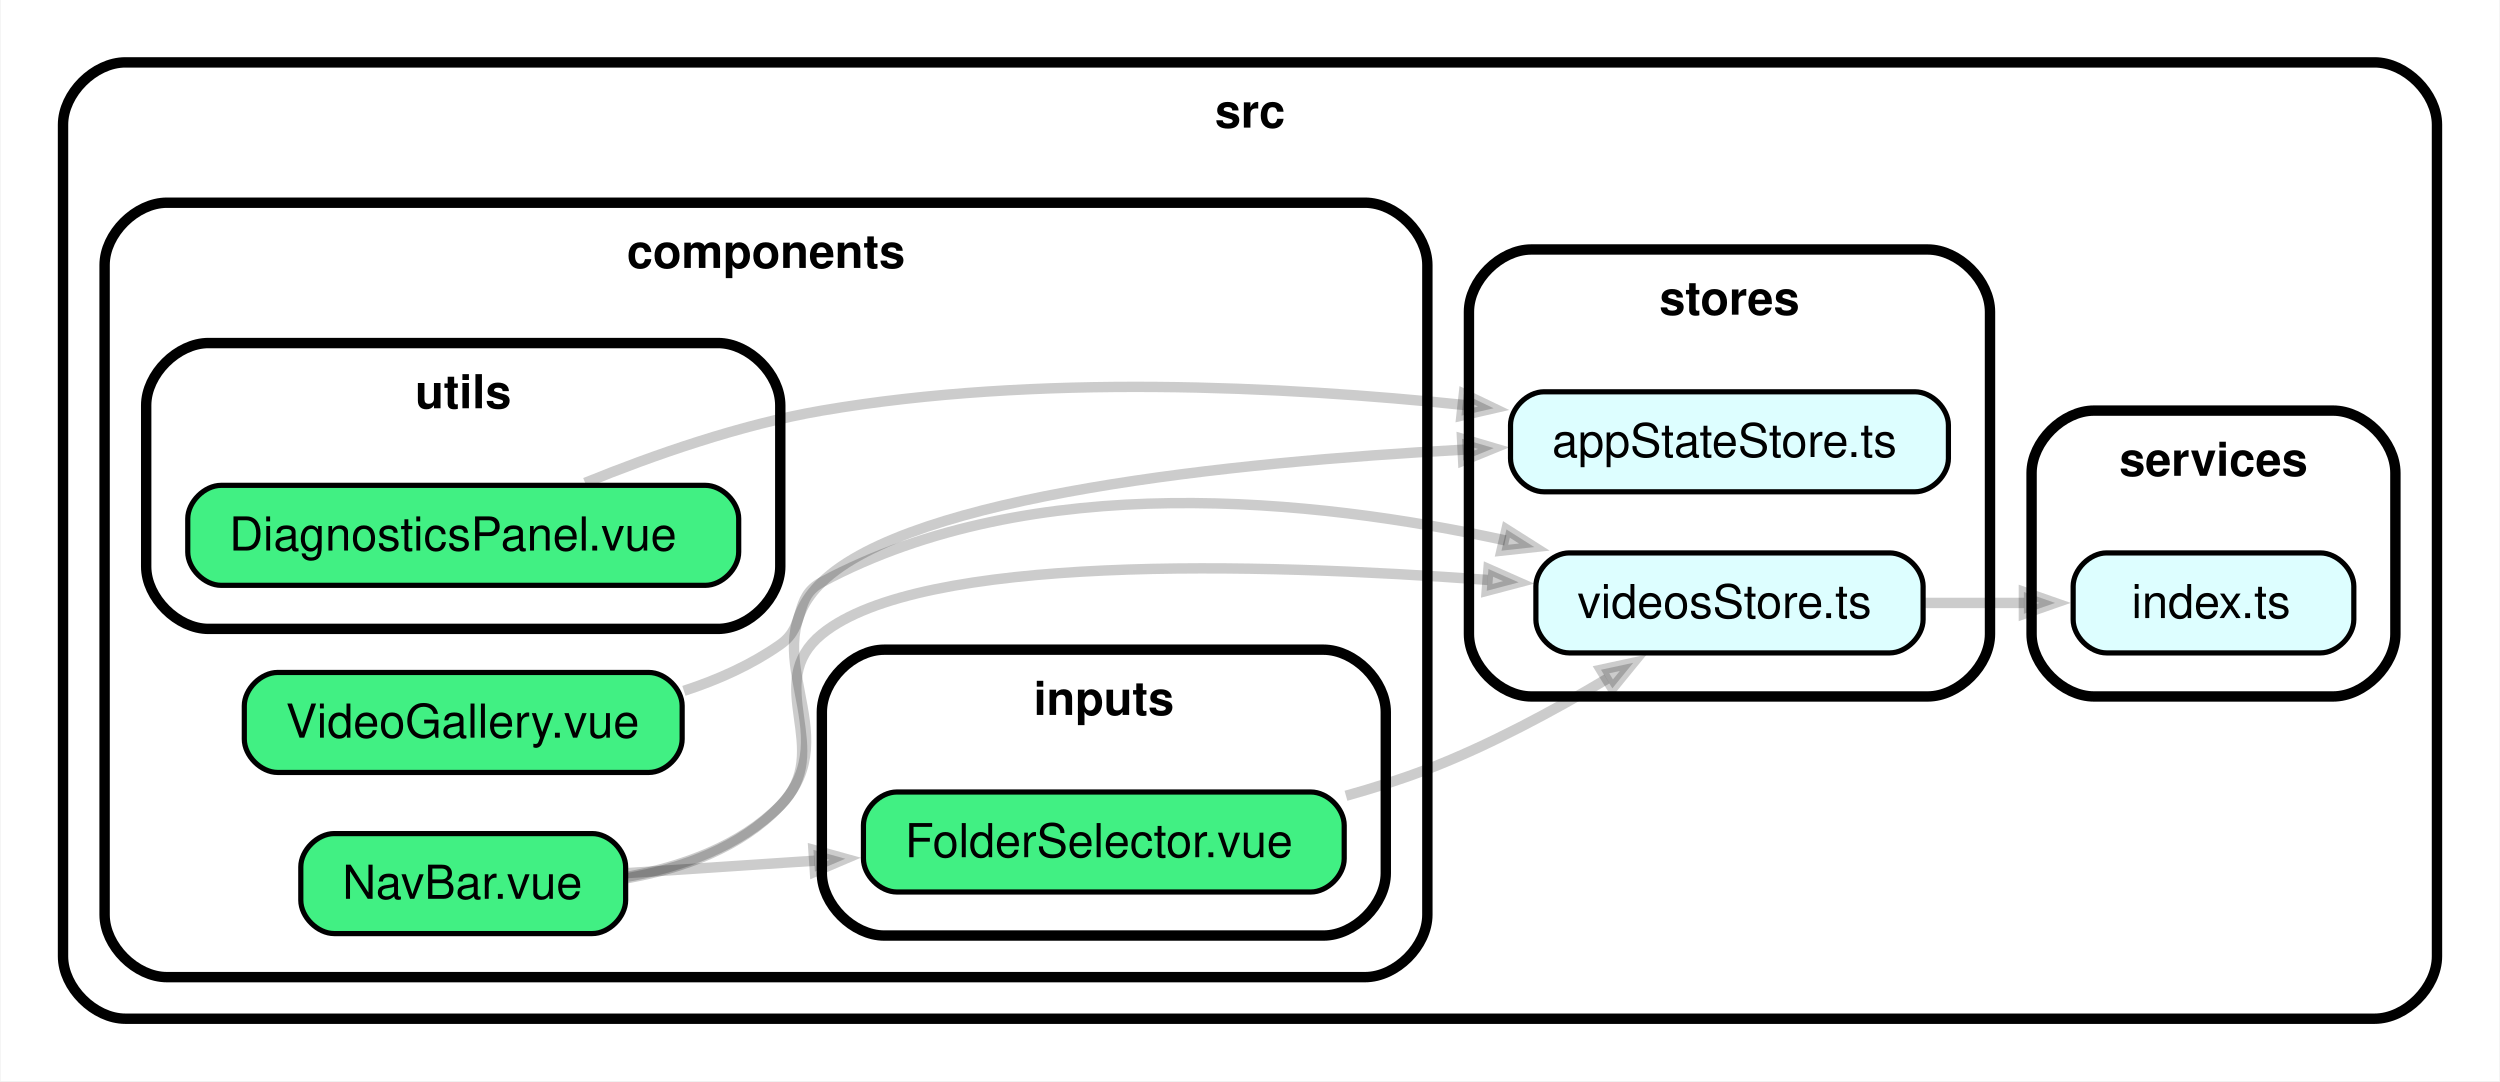
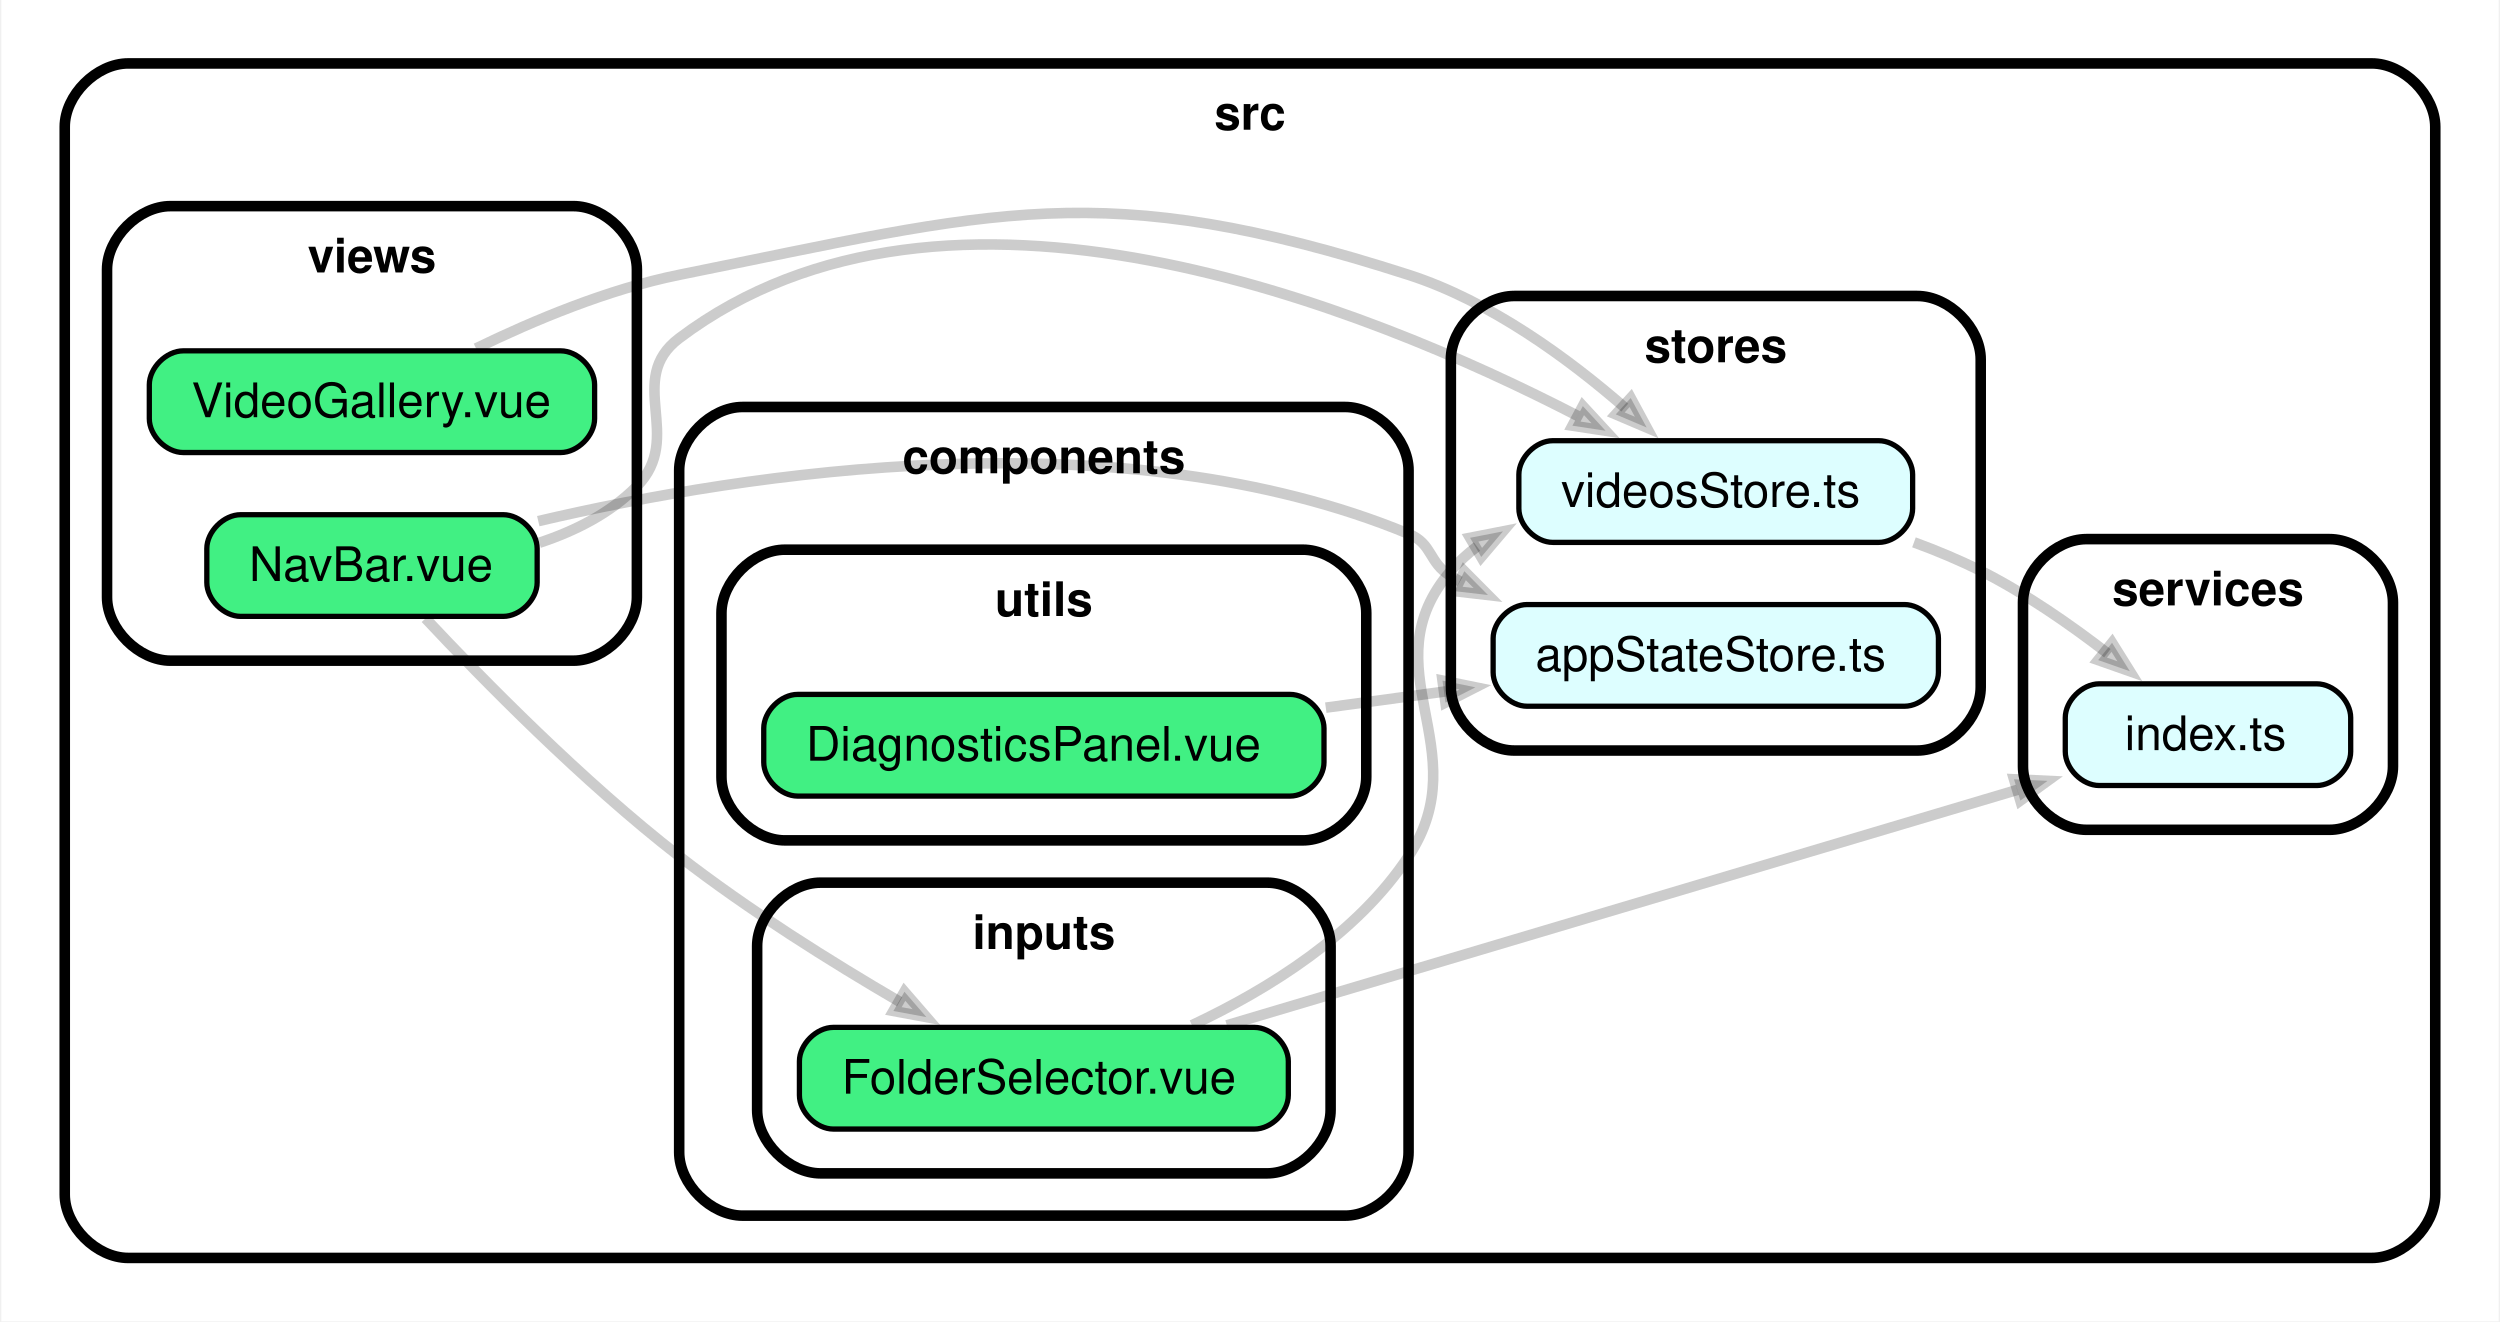
- <svg xmlns="http://www.w3.org/2000/svg" xmlns:xlink="http://www.w3.org/1999/xlink" width="481pt" height="208pt" viewBox="0.00 0.00 480.75 208.00">
-   <g id="graph0" class="graph" transform="scale(1 1) rotate(0) translate(4 204)">
-     <polygon fill="white" stroke="none" points="-4,4 -4,-204 476.75,-204 476.75,4 -4,4" />
+ <svg xmlns="http://www.w3.org/2000/svg" xmlns:xlink="http://www.w3.org/1999/xlink" width="473pt" height="250pt" viewBox="0.00 0.00 472.50 250.00">
+   <g id="graph0" class="graph" transform="scale(1 1) rotate(0) translate(4 246)">
+     <polygon fill="white" stroke="none" points="-4,4 -4,-246 468.5,-246 468.5,4 -4,4" />
    <g id="clust1" class="cluster">
-       <path fill="#ffffff" stroke="black" stroke-width="2" d="M20,-8C20,-8 452.75,-8 452.75,-8 458.75,-8 464.75,-14 464.75,-20 464.75,-20 464.75,-180 464.75,-180 464.75,-186 458.75,-192 452.75,-192 452.75,-192 20,-192 20,-192 14,-192 8,-186 8,-180 8,-180 8,-20 8,-20 8,-14 14,-8 20,-8" />
-       <text text-anchor="middle" x="236.38" y="-179.45" font-family="Helvetica,sans-Serif" font-weight="bold" font-size="9.00">src</text>
+       <path fill="#ffffff" stroke="black" stroke-width="2" d="M20,-8C20,-8 444.5,-8 444.5,-8 450.5,-8 456.5,-14 456.5,-20 456.5,-20 456.5,-222 456.5,-222 456.5,-228 450.5,-234 444.5,-234 444.5,-234 20,-234 20,-234 14,-234 8,-228 8,-222 8,-222 8,-20 8,-20 8,-14 14,-8 20,-8" />
+       <text text-anchor="middle" x="232.25" y="-221.45" font-family="Helvetica,sans-Serif" font-weight="bold" font-size="9.00">src</text>
    </g>
    <g id="clust2" class="cluster">
-       <path fill="#ffffff" stroke="black" stroke-width="2" d="M28,-16C28,-16 258.5,-16 258.5,-16 264.5,-16 270.5,-22 270.5,-28 270.5,-28 270.5,-153 270.5,-153 270.5,-159 264.5,-165 258.5,-165 258.5,-165 28,-165 28,-165 22,-165 16,-159 16,-153 16,-153 16,-28 16,-28 16,-22 22,-16 28,-16" />
-       <text text-anchor="middle" x="143.25" y="-152.45" font-family="Helvetica,sans-Serif" font-weight="bold" font-size="9.00">components</text>
+       <path fill="#ffffff" stroke="black" stroke-width="2" d="M136.25,-16C136.25,-16 250.25,-16 250.25,-16 256.25,-16 262.25,-22 262.25,-28 262.25,-28 262.25,-157 262.25,-157 262.25,-163 256.25,-169 250.25,-169 250.25,-169 136.25,-169 136.25,-169 130.25,-169 124.25,-163 124.25,-157 124.25,-157 124.25,-28 124.25,-28 124.25,-22 130.25,-16 136.25,-16" />
+       <text text-anchor="middle" x="193.25" y="-156.45" font-family="Helvetica,sans-Serif" font-weight="bold" font-size="9.00">components</text>
    </g>
    <g id="clust3" class="cluster">
-       <path fill="#ffffff" stroke="black" stroke-width="2" d="M166,-24C166,-24 250.5,-24 250.5,-24 256.5,-24 262.5,-30 262.5,-36 262.5,-36 262.5,-67 262.5,-67 262.5,-73 256.5,-79 250.5,-79 250.5,-79 166,-79 166,-79 160,-79 154,-73 154,-67 154,-67 154,-36 154,-36 154,-30 160,-24 166,-24" />
-       <text text-anchor="middle" x="208.25" y="-66.45" font-family="Helvetica,sans-Serif" font-weight="bold" font-size="9.00">inputs</text>
+       <path fill="#ffffff" stroke="black" stroke-width="2" d="M151,-24C151,-24 235.5,-24 235.5,-24 241.5,-24 247.5,-30 247.5,-36 247.5,-36 247.5,-67 247.5,-67 247.5,-73 241.5,-79 235.5,-79 235.5,-79 151,-79 151,-79 145,-79 139,-73 139,-67 139,-67 139,-36 139,-36 139,-30 145,-24 151,-24" />
+       <text text-anchor="middle" x="193.25" y="-66.45" font-family="Helvetica,sans-Serif" font-weight="bold" font-size="9.00">inputs</text>
    </g>
    <g id="clust4" class="cluster">
-       <path fill="#ffffff" stroke="black" stroke-width="2" d="M36,-83C36,-83 134,-83 134,-83 140,-83 146,-89 146,-95 146,-95 146,-126 146,-126 146,-132 140,-138 134,-138 134,-138 36,-138 36,-138 30,-138 24,-132 24,-126 24,-126 24,-95 24,-95 24,-89 30,-83 36,-83" />
-       <text text-anchor="middle" x="85" y="-125.45" font-family="Helvetica,sans-Serif" font-weight="bold" font-size="9.00">utils</text>
+       <path fill="#ffffff" stroke="black" stroke-width="2" d="M144.25,-87C144.25,-87 242.25,-87 242.25,-87 248.25,-87 254.25,-93 254.25,-99 254.25,-99 254.25,-130 254.25,-130 254.25,-136 248.25,-142 242.25,-142 242.25,-142 144.25,-142 144.25,-142 138.25,-142 132.25,-136 132.25,-130 132.25,-130 132.25,-99 132.25,-99 132.25,-93 138.25,-87 144.25,-87" />
+       <text text-anchor="middle" x="193.25" y="-129.45" font-family="Helvetica,sans-Serif" font-weight="bold" font-size="9.00">utils</text>
    </g>
    <g id="clust5" class="cluster">
-       <path fill="#ffffff" stroke="black" stroke-width="2" d="M398.75,-70C398.75,-70 444.75,-70 444.75,-70 450.75,-70 456.75,-76 456.75,-82 456.75,-82 456.75,-113 456.75,-113 456.75,-119 450.75,-125 444.75,-125 444.75,-125 398.75,-125 398.75,-125 392.75,-125 386.75,-119 386.75,-113 386.75,-113 386.75,-82 386.75,-82 386.75,-76 392.75,-70 398.75,-70" />
-       <text text-anchor="middle" x="421.75" y="-112.45" font-family="Helvetica,sans-Serif" font-weight="bold" font-size="9.00">services</text>
+       <path fill="#ffffff" stroke="black" stroke-width="2" d="M390.5,-89C390.5,-89 436.5,-89 436.5,-89 442.5,-89 448.5,-95 448.5,-101 448.5,-101 448.5,-132 448.5,-132 448.5,-138 442.5,-144 436.5,-144 436.5,-144 390.5,-144 390.5,-144 384.5,-144 378.5,-138 378.5,-132 378.5,-132 378.5,-101 378.5,-101 378.5,-95 384.5,-89 390.5,-89" />
+       <text text-anchor="middle" x="413.5" y="-131.45" font-family="Helvetica,sans-Serif" font-weight="bold" font-size="9.00">services</text>
    </g>
    <g id="clust6" class="cluster">
-       <path fill="#ffffff" stroke="black" stroke-width="2" d="M290.5,-70C290.5,-70 366.75,-70 366.75,-70 372.75,-70 378.75,-76 378.75,-82 378.75,-82 378.75,-144 378.75,-144 378.75,-150 372.75,-156 366.75,-156 366.75,-156 290.5,-156 290.5,-156 284.5,-156 278.5,-150 278.5,-144 278.5,-144 278.5,-82 278.5,-82 278.5,-76 284.5,-70 290.5,-70" />
-       <text text-anchor="middle" x="328.62" y="-143.45" font-family="Helvetica,sans-Serif" font-weight="bold" font-size="9.00">stores</text>
+       <path fill="#ffffff" stroke="black" stroke-width="2" d="M282.25,-104C282.25,-104 358.5,-104 358.5,-104 364.5,-104 370.5,-110 370.5,-116 370.5,-116 370.5,-178 370.5,-178 370.5,-184 364.5,-190 358.5,-190 358.5,-190 282.25,-190 282.25,-190 276.25,-190 270.25,-184 270.25,-178 270.25,-178 270.25,-116 270.25,-116 270.25,-110 276.25,-104 282.25,-104" />
+       <text text-anchor="middle" x="320.38" y="-177.45" font-family="Helvetica,sans-Serif" font-weight="bold" font-size="9.00">stores</text>
+     </g>
+     <g id="clust7" class="cluster">
+       <path fill="#ffffff" stroke="black" stroke-width="2" d="M28,-121C28,-121 104.25,-121 104.25,-121 110.25,-121 116.25,-127 116.25,-133 116.25,-133 116.25,-195 116.25,-195 116.25,-201 110.25,-207 104.25,-207 104.25,-207 28,-207 28,-207 22,-207 16,-201 16,-195 16,-195 16,-133 16,-133 16,-127 22,-121 28,-121" />
+       <text text-anchor="middle" x="66.12" y="-194.45" font-family="Helvetica,sans-Serif" font-weight="bold" font-size="9.00">views</text>
    </g>
    <g id="node1" class="node">
      <g id="a_node1">
-         <a xlink:href="src/components/NavBar.vue" xlink:title="NavBar.vue">
-           <path fill="#41f083" stroke="black" d="M109.83,-43.62C109.83,-43.62 60.17,-43.62 60.17,-43.62 56.96,-43.62 53.75,-40.42 53.75,-37.21 53.75,-37.21 53.75,-30.79 53.75,-30.79 53.75,-27.58 56.96,-24.38 60.17,-24.38 60.17,-24.38 109.83,-24.38 109.83,-24.38 113.04,-24.38 116.25,-27.58 116.25,-30.79 116.25,-30.79 116.25,-37.21 116.25,-37.21 116.25,-40.42 113.04,-43.62 109.83,-43.62" />
-           <text text-anchor="start" x="61.75" y="-31.07" font-family="Helvetica,sans-Serif" font-size="9.00">NavBar.vue</text>
+         <a xlink:href="src/components/inputs/FolderSelector.vue" xlink:title="FolderSelector.vue">
+           <path fill="#41f083" stroke="black" d="M233.08,-51.62C233.08,-51.62 153.42,-51.62 153.42,-51.62 150.21,-51.62 147,-48.42 147,-45.21 147,-45.21 147,-38.79 147,-38.79 147,-35.58 150.21,-32.38 153.42,-32.38 153.42,-32.38 233.08,-32.38 233.08,-32.38 236.29,-32.38 239.5,-35.58 239.5,-38.79 239.5,-38.79 239.5,-45.21 239.5,-45.21 239.5,-48.42 236.29,-51.62 233.08,-51.62" />
+           <text text-anchor="start" x="155" y="-39.08" font-family="Helvetica,sans-Serif" font-size="9.00">FolderSelector.vue</text>
        </a>
      </g>
    </g>
    <g id="node2" class="node">
      <g id="a_node2">
-         <a xlink:href="src/components/inputs/FolderSelector.vue" xlink:title="FolderSelector.vue">
-           <path fill="#41f083" stroke="black" d="M248.08,-51.62C248.08,-51.62 168.42,-51.62 168.42,-51.62 165.21,-51.62 162,-48.42 162,-45.21 162,-45.21 162,-38.79 162,-38.79 162,-35.58 165.21,-32.38 168.42,-32.38 168.42,-32.38 248.08,-32.38 248.08,-32.38 251.29,-32.38 254.5,-35.58 254.5,-38.79 254.5,-38.79 254.5,-45.21 254.5,-45.21 254.5,-48.42 251.29,-51.62 248.08,-51.62" />
-           <text text-anchor="start" x="170" y="-39.08" font-family="Helvetica,sans-Serif" font-size="9.00">FolderSelector.vue</text>
+         <a xlink:href="src/services/index.ts" xlink:title="index.ts">
+           <path fill="#ddfeff" stroke="black" d="M434.08,-116.62C434.08,-116.62 392.92,-116.62 392.92,-116.62 389.71,-116.62 386.5,-113.42 386.5,-110.21 386.5,-110.21 386.5,-103.79 386.5,-103.79 386.5,-100.58 389.71,-97.38 392.92,-97.38 392.92,-97.38 434.08,-97.38 434.08,-97.38 437.29,-97.38 440.5,-100.58 440.5,-103.79 440.5,-103.79 440.5,-110.21 440.5,-110.21 440.5,-113.42 437.29,-116.62 434.08,-116.62" />
+           <text text-anchor="start" x="397.75" y="-104.08" font-family="Helvetica,sans-Serif" font-size="9.00">index.ts</text>
        </a>
      </g>
    </g>
    <g id="edge1" class="edge">
-       <path fill="none" stroke="#000000" stroke-width="2" stroke-opacity="0.2" d="M116.6,-36.02C127.55,-36.74 140.25,-37.58 152.61,-38.4" />
-       <polygon fill="#000000" fill-opacity="0.2" stroke="#000000" stroke-width="2" stroke-opacity="0.2" points="152.38,-40.48 158.51,-38.78 152.66,-36.29 152.38,-40.48" />
+       <path fill="none" stroke="#000000" stroke-width="2" stroke-opacity="0.2" d="M227.87,-52.01C268.42,-64.09 336.25,-84.29 377.43,-96.56" />
+       <polygon fill="#000000" fill-opacity="0.2" stroke="#000000" stroke-width="2" stroke-opacity="0.2" points="376.8,-98.56 383.15,-98.26 378,-94.53 376.8,-98.56" />
    </g>
    <g id="node3" class="node">
      <g id="a_node3">
-         <a xlink:href="src/stores/appStateStore.ts" xlink:title="appStateStore.ts">
-           <path fill="#ddfeff" stroke="black" d="M364.33,-128.62C364.33,-128.62 292.92,-128.62 292.92,-128.62 289.71,-128.62 286.5,-125.42 286.5,-122.21 286.5,-122.21 286.5,-115.79 286.5,-115.79 286.5,-112.58 289.71,-109.38 292.92,-109.38 292.92,-109.38 364.33,-109.38 364.33,-109.38 367.54,-109.38 370.75,-112.58 370.75,-115.79 370.75,-115.79 370.75,-122.21 370.75,-122.21 370.75,-125.42 367.54,-128.62 364.33,-128.62" />
-           <text text-anchor="start" x="294.5" y="-116.08" font-family="Helvetica,sans-Serif" font-size="9.00">appStateStore.ts</text>
+         <a xlink:href="src/stores/videosStore.ts" xlink:title="videosStore.ts">
+           <path fill="#ddfeff" stroke="black" d="M351.21,-162.62C351.21,-162.62 289.54,-162.62 289.54,-162.62 286.33,-162.62 283.12,-159.42 283.12,-156.21 283.12,-156.21 283.12,-149.79 283.12,-149.79 283.12,-146.58 286.33,-143.38 289.54,-143.38 289.54,-143.38 351.21,-143.38 351.21,-143.38 354.42,-143.38 357.62,-146.58 357.62,-149.79 357.62,-149.79 357.62,-156.21 357.62,-156.21 357.62,-159.42 354.42,-162.62 351.21,-162.62" />
+           <text text-anchor="start" x="291.12" y="-150.07" font-family="Helvetica,sans-Serif" font-size="9.00">videosStore.ts</text>
        </a>
      </g>
    </g>
    <g id="edge2" class="edge">
-       <path fill="none" stroke="#000000" stroke-width="2" stroke-opacity="0.2" d="M116.56,-35.04C127.23,-36.94 138.42,-40.94 146,-49 159.32,-63.16 140.05,-78.46 154,-92 171.19,-108.68 232.62,-115.06 277.55,-117.49" />
-       <polygon fill="#000000" fill-opacity="0.2" stroke="#000000" stroke-width="2" stroke-opacity="0.2" points="277.17,-119.58 283.27,-117.78 277.38,-115.38 277.17,-119.58" />
+       <path fill="none" stroke="#000000" stroke-width="2" stroke-opacity="0.2" d="M221.27,-52.03C235.75,-58.83 252.56,-69.28 262.25,-84 275.59,-104.26 254.42,-119.61 270.25,-138 271.73,-139.71 273.39,-141.24 275.2,-142.59" />
+       <polygon fill="#000000" fill-opacity="0.2" stroke="#000000" stroke-width="2" stroke-opacity="0.2" points="273.88,-144.25 280.12,-145.47 276,-140.62 273.88,-144.25" />
+     </g>
+     <g id="edge4" class="edge">
+       <path fill="none" stroke="#000000" stroke-width="2" stroke-opacity="0.2" d="M357.87,-143.39C362.22,-141.8 366.52,-140 370.5,-138 378.88,-133.78 387.35,-127.91 394.46,-122.41" />
+       <polygon fill="#000000" fill-opacity="0.2" stroke="#000000" stroke-width="2" stroke-opacity="0.2" points="395.35,-124.39 398.72,-119 392.72,-121.11 395.35,-124.39" />
    </g>
    <g id="node4" class="node">
      <g id="a_node4">
-         <a xlink:href="src/stores/videosStore.ts" xlink:title="videosStore.ts">
-           <path fill="#ddfeff" stroke="black" d="M359.46,-97.62C359.46,-97.62 297.79,-97.62 297.79,-97.62 294.58,-97.62 291.38,-94.42 291.38,-91.21 291.38,-91.21 291.38,-84.79 291.38,-84.79 291.38,-81.58 294.58,-78.38 297.79,-78.38 297.79,-78.38 359.46,-78.38 359.46,-78.38 362.67,-78.38 365.88,-81.58 365.88,-84.79 365.88,-84.79 365.88,-91.21 365.88,-91.21 365.88,-94.42 362.67,-97.62 359.46,-97.62" />
-           <text text-anchor="start" x="299.38" y="-85.08" font-family="Helvetica,sans-Serif" font-size="9.00">videosStore.ts</text>
+         <a xlink:href="src/components/utils/DiagnosticsPanel.vue" xlink:title="DiagnosticsPanel.vue">
+           <path fill="#41f083" stroke="black" d="M239.83,-114.62C239.83,-114.62 146.67,-114.62 146.67,-114.62 143.46,-114.62 140.25,-111.42 140.25,-108.21 140.25,-108.21 140.25,-101.79 140.25,-101.79 140.25,-98.58 143.46,-95.38 146.67,-95.38 146.67,-95.38 239.83,-95.38 239.83,-95.38 243.04,-95.38 246.25,-98.58 246.25,-101.79 246.25,-101.79 246.25,-108.21 246.25,-108.21 246.25,-111.42 243.04,-114.62 239.83,-114.62" />
+           <text text-anchor="start" x="148.25" y="-102.08" font-family="Helvetica,sans-Serif" font-size="9.00">DiagnosticsPanel.vue</text>
+         </a>
+       </g>
+     </g>
+     <g id="node5" class="node">
+       <g id="a_node5">
+         <a xlink:href="src/stores/appStateStore.ts" xlink:title="appStateStore.ts">
+           <path fill="#ddfeff" stroke="black" d="M356.08,-131.62C356.08,-131.62 284.67,-131.62 284.67,-131.62 281.46,-131.62 278.25,-128.42 278.25,-125.21 278.25,-125.21 278.25,-118.79 278.25,-118.79 278.25,-115.58 281.46,-112.38 284.67,-112.38 284.67,-112.38 356.08,-112.38 356.08,-112.38 359.29,-112.38 362.5,-115.58 362.5,-118.79 362.5,-118.79 362.5,-125.21 362.5,-125.21 362.5,-128.42 359.29,-131.62 356.08,-131.62" />
+           <text text-anchor="start" x="286.25" y="-119.08" font-family="Helvetica,sans-Serif" font-size="9.00">appStateStore.ts</text>
        </a>
      </g>
    </g>
    <g id="edge3" class="edge">
-       <path fill="none" stroke="#000000" stroke-width="2" stroke-opacity="0.2" d="M116.64,-35.32C127.19,-37.27 138.28,-41.23 146,-49 156.63,-59.71 142.3,-72.47 154,-82 172.92,-97.42 237.32,-95.74 282.12,-92.42" />
-       <polygon fill="#000000" fill-opacity="0.2" stroke="#000000" stroke-width="2" stroke-opacity="0.2" points="282.25,-94.52 288.07,-91.95 281.92,-90.33 282.25,-94.52" />
+       <path fill="none" stroke="#000000" stroke-width="2" stroke-opacity="0.2" d="M246.59,-112.11C254.1,-113.13 261.81,-114.18 269.27,-115.19" />
+       <polygon fill="#000000" fill-opacity="0.2" stroke="#000000" stroke-width="2" stroke-opacity="0.2" points="268.67,-117.23 274.9,-115.96 269.23,-113.07 268.67,-117.23" />
+     </g>
+     <g id="node6" class="node">
+       <g id="a_node6">
+         <a xlink:href="src/views/NavBar.vue" xlink:title="NavBar.vue">
+           <path fill="#41f083" stroke="black" d="M90.96,-148.62C90.96,-148.62 41.29,-148.62 41.29,-148.62 38.08,-148.62 34.88,-145.42 34.88,-142.21 34.88,-142.21 34.88,-135.79 34.88,-135.79 34.88,-132.58 38.08,-129.38 41.29,-129.38 41.29,-129.38 90.96,-129.38 90.96,-129.38 94.17,-129.38 97.38,-132.58 97.38,-135.79 97.38,-135.79 97.38,-142.21 97.38,-142.21 97.38,-145.42 94.17,-148.62 90.96,-148.62" />
+           <text text-anchor="start" x="42.88" y="-136.07" font-family="Helvetica,sans-Serif" font-size="9.00">NavBar.vue</text>
+         </a>
+       </g>
    </g>
    <g id="edge5" class="edge">
-       <path fill="none" stroke="#000000" stroke-width="2" stroke-opacity="0.2" d="M254.84,-50.89C260.19,-52.38 265.51,-54.08 270.5,-56 282.39,-60.58 294.81,-67.28 305.03,-73.37" />
-       <polygon fill="#000000" fill-opacity="0.2" stroke="#000000" stroke-width="2" stroke-opacity="0.2" points="303.9,-75.14 310.11,-76.48 306.09,-71.56 303.9,-75.14" />
+       <path fill="none" stroke="#000000" stroke-width="2" stroke-opacity="0.2" d="M76.26,-129C87.09,-117.43 105.98,-98.18 124.25,-84 137.32,-73.86 152.97,-64.05 165.96,-56.47" />
+       <polygon fill="#000000" fill-opacity="0.2" stroke="#000000" stroke-width="2" stroke-opacity="0.2" points="166.87,-58.36 171.03,-53.56 164.78,-54.72 166.87,-58.36" />
+     </g>
+     <g id="edge7" class="edge">
+       <path fill="none" stroke="#000000" stroke-width="2" stroke-opacity="0.2" d="M97.77,-143.3C104.58,-145.54 111.25,-148.91 116.25,-154 125.32,-163.23 113.92,-174.21 124.25,-182 174.79,-220.12 254.08,-188.07 294.25,-167.31" />
+       <polygon fill="#000000" fill-opacity="0.2" stroke="#000000" stroke-width="2" stroke-opacity="0.2" points="295.22,-169.17 299.53,-164.5 293.25,-165.46 295.22,-169.17" />
+     </g>
+     <g id="edge6" class="edge">
+       <path fill="none" stroke="#000000" stroke-width="2" stroke-opacity="0.2" d="M97.59,-147.4C137.2,-156.69 207.77,-167.57 262.25,-145 266.9,-143.08 265.94,-139.59 270.25,-137 270.82,-136.66 271.41,-136.32 271.99,-135.99" />
+       <polygon fill="#000000" fill-opacity="0.2" stroke="#000000" stroke-width="2" stroke-opacity="0.2" points="272.8,-137.93 277.28,-133.42 270.97,-134.15 272.8,-137.93" />
    </g>
    <g id="node7" class="node">
      <g id="a_node7">
-         <a xlink:href="src/services/index.ts" xlink:title="index.ts">
-           <path fill="#ddfeff" stroke="black" d="M442.33,-97.62C442.33,-97.62 401.17,-97.62 401.17,-97.62 397.96,-97.62 394.75,-94.42 394.75,-91.21 394.75,-91.21 394.75,-84.79 394.75,-84.79 394.75,-81.58 397.96,-78.38 401.17,-78.38 401.17,-78.38 442.33,-78.38 442.33,-78.38 445.54,-78.38 448.75,-81.58 448.75,-84.79 448.75,-84.79 448.75,-91.21 448.75,-91.21 448.75,-94.42 445.54,-97.62 442.33,-97.62" />
-           <text text-anchor="start" x="406" y="-85.08" font-family="Helvetica,sans-Serif" font-size="9.00">index.ts</text>
+         <a xlink:href="src/views/VideoGallery.vue" xlink:title="VideoGallery.vue">
+           <path fill="#41f083" stroke="black" d="M101.83,-179.62C101.83,-179.62 30.42,-179.62 30.42,-179.62 27.21,-179.62 24,-176.42 24,-173.21 24,-173.21 24,-166.79 24,-166.79 24,-163.58 27.21,-160.38 30.42,-160.38 30.42,-160.38 101.83,-160.38 101.83,-160.38 105.04,-160.38 108.25,-163.58 108.25,-166.79 108.25,-166.79 108.25,-173.21 108.25,-173.21 108.25,-176.42 105.04,-179.62 101.83,-179.62" />
+           <text text-anchor="start" x="32" y="-167.07" font-family="Helvetica,sans-Serif" font-size="9.00">VideoGallery.vue</text>
        </a>
      </g>
    </g>
-     <g id="edge7" class="edge">
-       <path fill="none" stroke="#000000" stroke-width="2" stroke-opacity="0.2" d="M366.16,-88C372.48,-88 379.05,-88 385.34,-88" />
-       <polygon fill="#000000" fill-opacity="0.2" stroke="#000000" stroke-width="2" stroke-opacity="0.2" points="385.27,-90.1 391.27,-88 385.27,-85.9 385.27,-90.1" />
-     </g>
-     <g id="node5" class="node">
-       <g id="a_node5">
-         <a xlink:href="src/components/VideoGallery.vue" xlink:title="VideoGallery.vue">
-           <path fill="#41f083" stroke="black" d="M120.71,-74.62C120.71,-74.62 49.29,-74.62 49.29,-74.62 46.08,-74.62 42.88,-71.42 42.88,-68.21 42.88,-68.21 42.88,-61.79 42.88,-61.79 42.88,-58.58 46.08,-55.38 49.29,-55.38 49.29,-55.38 120.71,-55.38 120.71,-55.38 123.92,-55.38 127.12,-58.58 127.12,-61.79 127.12,-61.79 127.12,-68.21 127.12,-68.21 127.12,-71.42 123.92,-74.62 120.71,-74.62" />
-           <text text-anchor="start" x="50.88" y="-62.08" font-family="Helvetica,sans-Serif" font-size="9.00">VideoGallery.vue</text>
-         </a>
-       </g>
-     </g>
-     <g id="edge4" class="edge">
-       <path fill="none" stroke="#000000" stroke-width="2" stroke-opacity="0.2" d="M127.46,-71.08C134.03,-73.22 140.47,-76.1 146,-80 151.24,-83.69 148.35,-88.98 154,-92 194.61,-113.73 248.57,-108.11 285.5,-100.03" />
-       <polygon fill="#000000" fill-opacity="0.2" stroke="#000000" stroke-width="2" stroke-opacity="0.2" points="285.71,-102.14 291.08,-98.74 284.76,-98.05 285.71,-102.14" />
-     </g>
-     <g id="node6" class="node">
-       <g id="a_node6">
-         <a xlink:href="src/components/utils/DiagnosticsPanel.vue" xlink:title="DiagnosticsPanel.vue">
-           <path fill="#41f083" stroke="black" d="M131.58,-110.62C131.58,-110.62 38.42,-110.62 38.42,-110.62 35.21,-110.62 32,-107.42 32,-104.21 32,-104.21 32,-97.79 32,-97.79 32,-94.58 35.21,-91.38 38.42,-91.38 38.42,-91.38 131.58,-91.38 131.58,-91.38 134.79,-91.38 138,-94.58 138,-97.79 138,-97.79 138,-104.21 138,-104.21 138,-107.42 134.79,-110.62 131.58,-110.62" />
-           <text text-anchor="start" x="40" y="-98.08" font-family="Helvetica,sans-Serif" font-size="9.00">DiagnosticsPanel.vue</text>
-         </a>
-       </g>
-     </g>
-     <g id="edge6" class="edge">
-       <path fill="none" stroke="#000000" stroke-width="2" stroke-opacity="0.2" d="M108.46,-111.1C121.47,-116.39 138.33,-122.32 154,-125 195.25,-132.07 242.78,-129.71 277.68,-126.07" />
-       <polygon fill="#000000" fill-opacity="0.2" stroke="#000000" stroke-width="2" stroke-opacity="0.2" points="277.52,-128.2 283.25,-125.45 277.06,-124.03 277.52,-128.2" />
+     <g id="edge8" class="edge">
+       <path fill="none" stroke="#000000" stroke-width="2" stroke-opacity="0.2" d="M85.82,-180.08C96.69,-185.37 110.86,-191.3 124.25,-194 184.37,-206.12 203.86,-212.78 262.25,-194 277.69,-189.03 292.5,-178.17 303.16,-168.88" />
+       <polygon fill="#000000" fill-opacity="0.2" stroke="#000000" stroke-width="2" stroke-opacity="0.2" points="304.28,-170.7 307.3,-165.11 301.45,-167.6 304.28,-170.7" />
    </g>
  </g>
</svg>
